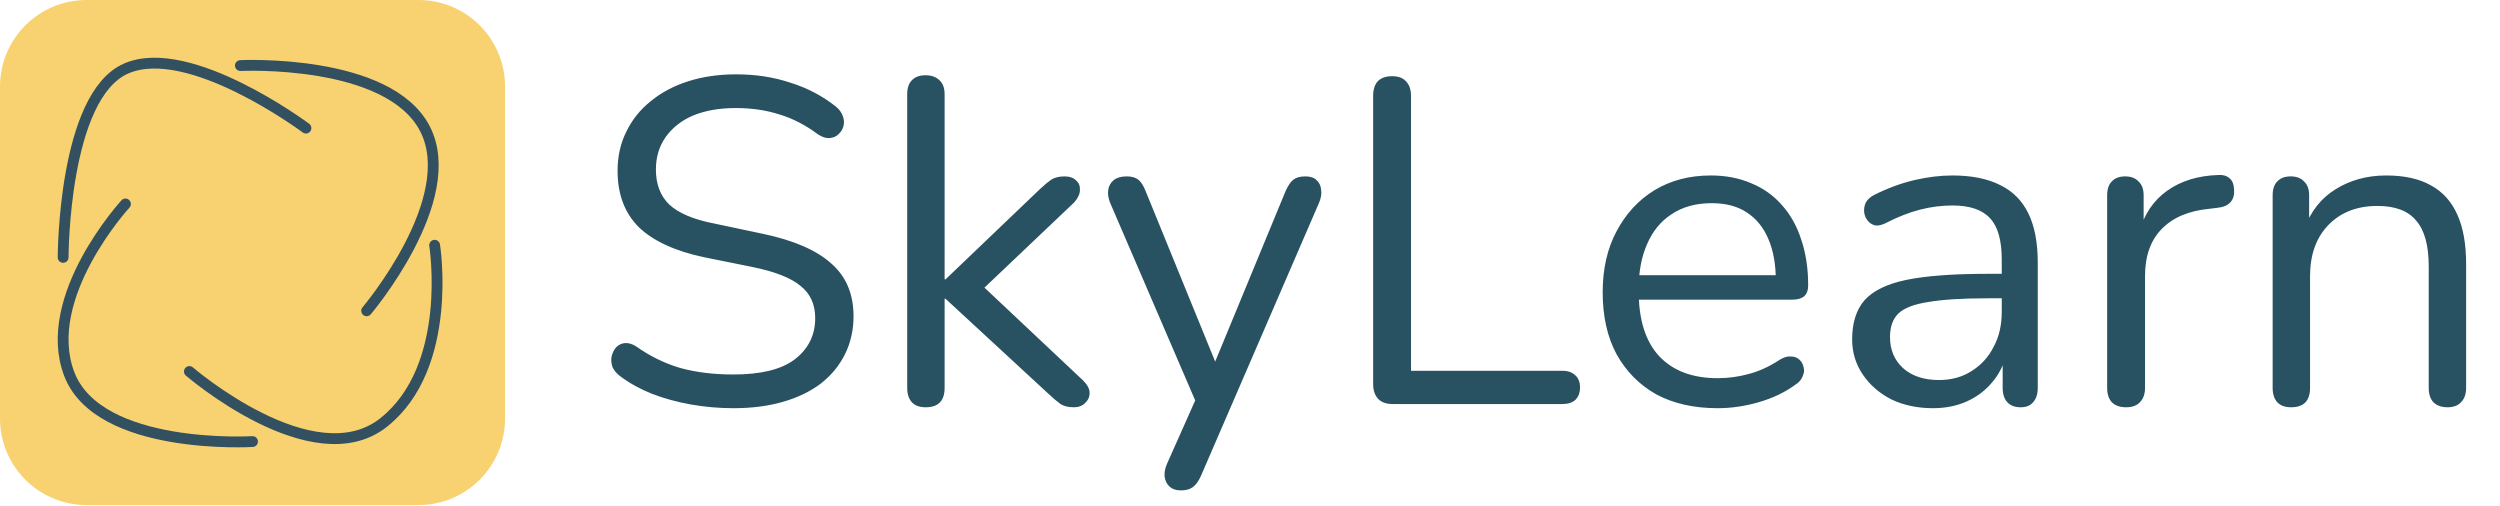
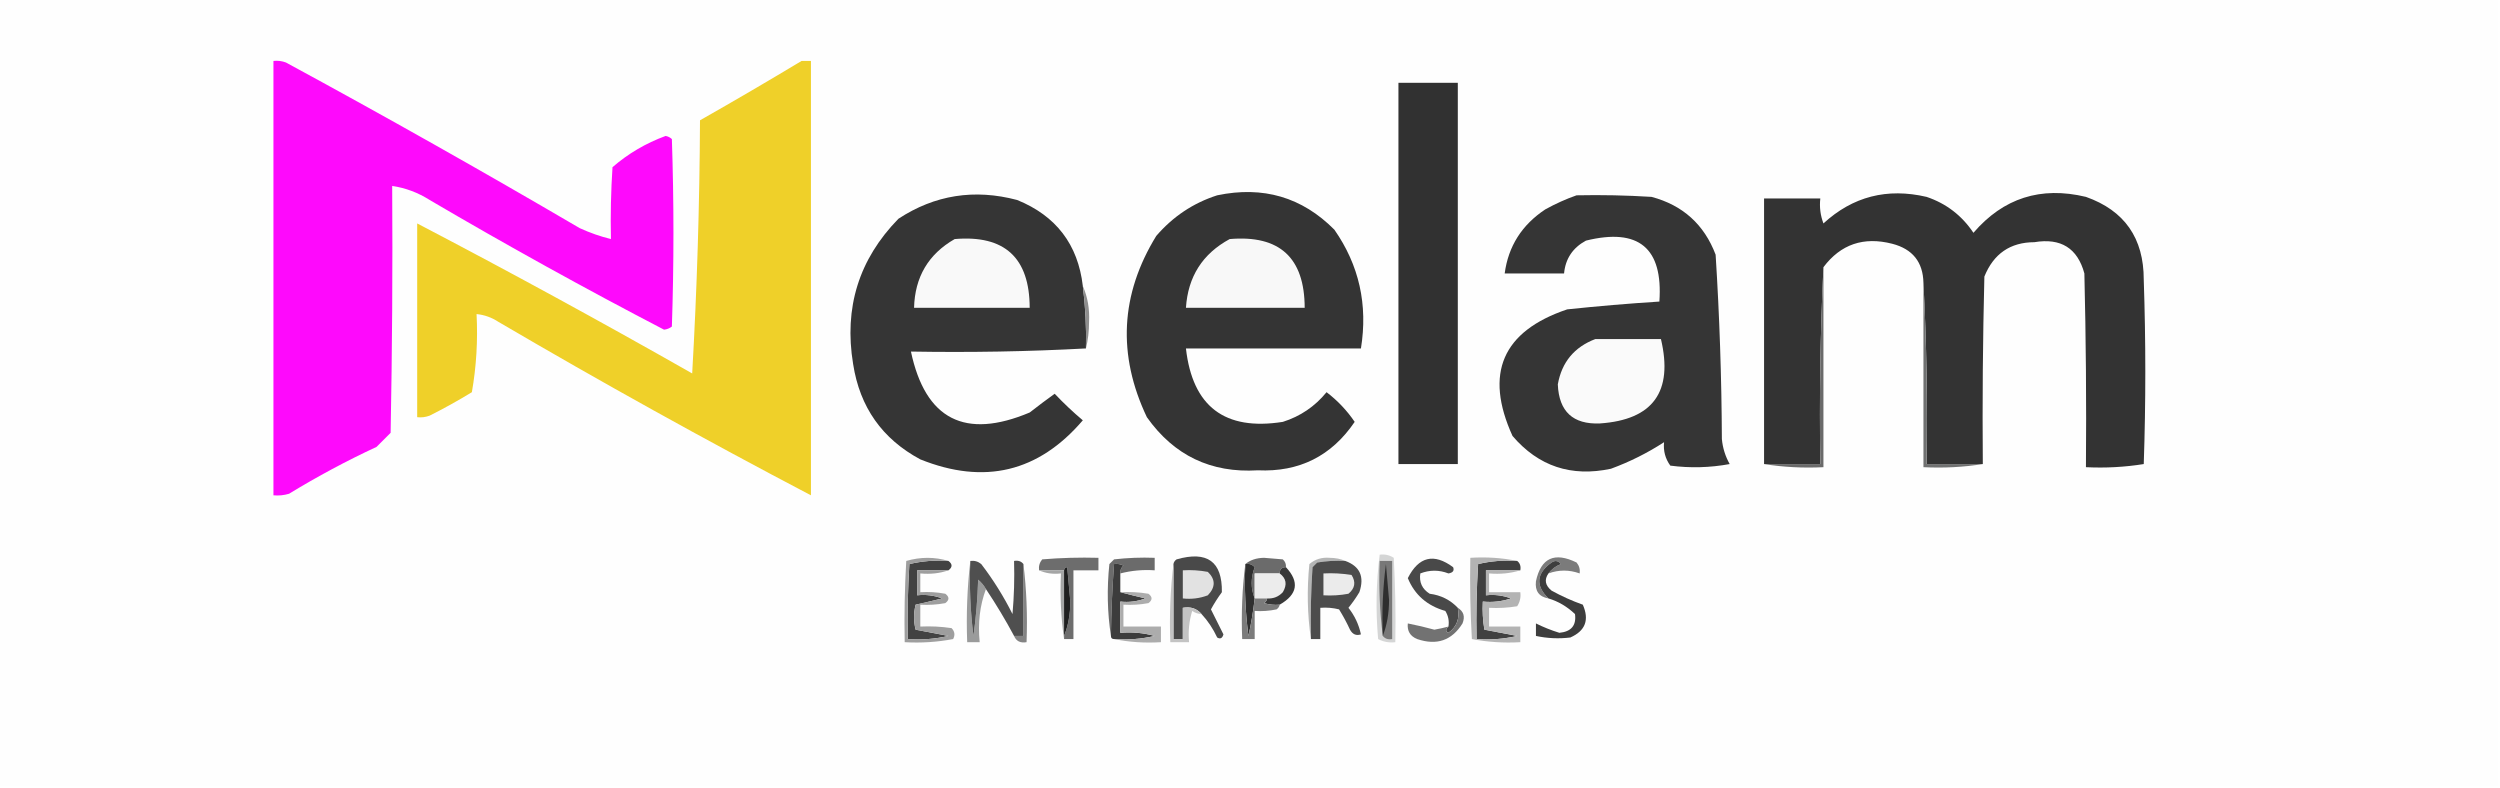
- <svg xmlns="http://www.w3.org/2000/svg" width="693" height="140" viewBox="0 0 693 140" fill="none">
-   <path d="M203.32 113.152C199.309 113.152 195.384 112.811 191.544 112.128C187.704 111.445 184.12 110.464 180.792 109.184C177.549 107.904 174.605 106.283 171.96 104.32C170.936 103.552 170.211 102.699 169.784 101.76C169.443 100.736 169.357 99.755 169.528 98.816C169.784 97.792 170.211 96.939 170.808 96.256C171.491 95.573 172.301 95.189 173.24 95.104C174.179 95.019 175.203 95.317 176.312 96C180.152 98.731 184.248 100.736 188.6 102.016C192.952 103.211 197.859 103.808 203.32 103.808C211 103.808 216.675 102.4 220.344 99.584C224.099 96.683 225.976 92.885 225.976 88.192C225.976 84.352 224.611 81.365 221.88 79.232C219.235 77.013 214.755 75.264 208.44 73.984L195.128 71.296C187.107 69.589 181.091 66.816 177.08 62.976C173.155 59.051 171.192 53.845 171.192 47.36C171.192 43.349 172.003 39.723 173.624 36.48C175.245 33.152 177.507 30.336 180.408 28.032C183.309 25.643 186.765 23.808 190.776 22.528C194.787 21.248 199.224 20.608 204.088 20.608C209.464 20.608 214.456 21.376 219.064 22.912C223.757 24.363 227.981 26.581 231.736 29.568C232.675 30.336 233.315 31.232 233.656 32.256C233.997 33.195 234.04 34.133 233.784 35.072C233.528 35.925 233.059 36.651 232.376 37.248C231.779 37.845 230.968 38.187 229.944 38.272C229.005 38.357 227.939 38.016 226.744 37.248C223.331 34.688 219.789 32.853 216.12 31.744C212.451 30.549 208.397 29.952 203.96 29.952C199.437 29.952 195.512 30.635 192.184 32C188.941 33.365 186.381 35.371 184.504 38.016C182.712 40.576 181.816 43.563 181.816 46.976C181.816 51.072 183.053 54.315 185.528 56.704C188.088 59.093 192.227 60.843 197.944 61.952L211.256 64.768C219.875 66.56 226.232 69.291 230.328 72.96C234.509 76.544 236.6 81.451 236.6 87.68C236.6 91.435 235.832 94.891 234.296 98.048C232.76 101.205 230.541 103.936 227.64 106.24C224.739 108.459 221.24 110.165 217.144 111.36C213.048 112.555 208.44 113.152 203.32 113.152ZM256.598 112.896C254.891 112.896 253.611 112.427 252.758 111.488C251.905 110.549 251.478 109.227 251.478 107.52V26.112C251.478 24.405 251.905 23.125 252.758 22.272C253.611 21.333 254.891 20.864 256.598 20.864C258.219 20.864 259.499 21.333 260.438 22.272C261.377 23.125 261.846 24.405 261.846 26.112V77.44H262.102L288.342 52.352C289.537 51.243 290.561 50.389 291.414 49.792C292.353 49.195 293.59 48.896 295.126 48.896C296.491 48.896 297.558 49.28 298.326 50.048C299.094 50.731 299.435 51.627 299.35 52.736C299.35 53.76 298.838 54.869 297.814 56.064L269.91 82.56V76.928L300.246 105.472C301.441 106.667 302.038 107.819 302.038 108.928C302.038 110.037 301.611 110.976 300.758 111.744C299.99 112.512 298.966 112.896 297.686 112.896C296.15 112.896 294.913 112.597 293.974 112C293.035 111.317 291.883 110.336 290.518 109.056L262.102 82.816H261.846V107.52C261.846 111.104 260.097 112.896 256.598 112.896ZM327.302 135.936C326.022 135.936 324.998 135.595 324.23 134.912C323.462 134.229 322.993 133.291 322.822 132.096C322.737 130.987 322.95 129.835 323.462 128.64L332.294 108.8V113.28L307.718 56.192C307.206 54.912 307.035 53.717 307.206 52.608C307.377 51.499 307.889 50.603 308.742 49.92C309.595 49.237 310.79 48.896 312.326 48.896C313.691 48.896 314.758 49.195 315.526 49.792C316.294 50.389 316.977 51.456 317.574 52.992L338.566 104.448H335.11L356.358 52.992C357.041 51.456 357.766 50.389 358.534 49.792C359.302 49.195 360.411 48.896 361.862 48.896C363.227 48.896 364.251 49.237 364.934 49.92C365.702 50.603 366.129 51.499 366.214 52.608C366.385 53.632 366.214 54.784 365.702 56.064L332.934 131.84C332.251 133.376 331.483 134.443 330.63 135.04C329.862 135.637 328.753 135.936 327.302 135.936ZM386.012 112C384.305 112 382.983 111.531 382.044 110.592C381.105 109.568 380.636 108.203 380.636 106.496V26.624C380.636 24.832 381.063 23.467 381.916 22.528C382.855 21.589 384.177 21.12 385.884 21.12C387.591 21.12 388.871 21.589 389.724 22.528C390.663 23.467 391.132 24.832 391.132 26.624V102.784H433.116C434.652 102.784 435.847 103.211 436.7 104.064C437.553 104.832 437.98 105.941 437.98 107.392C437.98 108.843 437.553 109.995 436.7 110.848C435.847 111.616 434.652 112 433.116 112H386.012ZM476.135 113.152C469.564 113.152 463.89 111.872 459.111 109.312C454.418 106.667 450.748 102.955 448.103 98.176C445.543 93.397 444.263 87.68 444.263 81.024C444.263 74.539 445.543 68.907 448.103 64.128C450.663 59.264 454.162 55.467 458.599 52.736C463.122 50.005 468.327 48.64 474.215 48.64C478.396 48.64 482.151 49.365 485.479 50.816C488.807 52.181 491.623 54.187 493.927 56.832C496.316 59.477 498.108 62.677 499.303 66.432C500.583 70.187 501.223 74.411 501.223 79.104C501.223 80.469 500.839 81.493 500.071 82.176C499.303 82.773 498.194 83.072 496.743 83.072H452.199V76.288H494.311L492.263 77.952C492.263 73.344 491.58 69.461 490.215 66.304C488.85 63.061 486.844 60.587 484.199 58.88C481.639 57.173 478.396 56.32 474.471 56.32C470.119 56.32 466.407 57.344 463.335 59.392C460.348 61.355 458.087 64.128 456.551 67.712C455.015 71.211 454.247 75.307 454.247 80V80.768C454.247 88.619 456.124 94.592 459.879 98.688C463.719 102.784 469.138 104.832 476.135 104.832C479.036 104.832 481.895 104.448 484.711 103.68C487.612 102.912 490.428 101.632 493.159 99.84C494.354 99.072 495.42 98.731 496.359 98.816C497.383 98.816 498.194 99.115 498.791 99.712C499.388 100.224 499.772 100.907 499.943 101.76C500.199 102.528 500.114 103.381 499.687 104.32C499.346 105.259 498.62 106.069 497.511 106.752C494.695 108.8 491.367 110.379 487.527 111.488C483.687 112.597 479.89 113.152 476.135 113.152ZM535.812 113.152C531.545 113.152 527.705 112.341 524.292 110.72C520.964 109.013 518.319 106.709 516.356 103.808C514.393 100.907 513.412 97.664 513.412 94.08C513.412 89.472 514.564 85.845 516.868 83.2C519.257 80.555 523.14 78.677 528.516 77.568C533.977 76.459 541.401 75.904 550.788 75.904H556.548V82.688H550.916C544.004 82.688 538.543 83.029 534.532 83.712C530.607 84.309 527.833 85.376 526.212 86.912C524.676 88.448 523.908 90.624 523.908 93.44C523.908 96.939 525.103 99.797 527.492 102.016C529.967 104.235 533.295 105.344 537.476 105.344C540.889 105.344 543.876 104.533 546.436 102.912C549.081 101.291 551.129 99.072 552.58 96.256C554.116 93.44 554.884 90.197 554.884 86.528V71.936C554.884 66.645 553.817 62.848 551.684 60.544C549.551 58.155 546.052 56.96 541.188 56.96C538.201 56.96 535.215 57.344 532.228 58.112C529.241 58.88 526.084 60.117 522.756 61.824C521.561 62.421 520.537 62.635 519.684 62.464C518.831 62.208 518.148 61.739 517.636 61.056C517.124 60.373 516.825 59.605 516.74 58.752C516.655 57.813 516.825 56.917 517.252 56.064C517.764 55.211 518.532 54.528 519.556 54.016C523.311 52.139 527.023 50.773 530.692 49.92C534.361 49.067 537.86 48.64 541.188 48.64C546.564 48.64 551.001 49.536 554.5 51.328C557.999 53.035 560.601 55.68 562.308 59.264C564.015 62.763 564.868 67.285 564.868 72.832V107.52C564.868 109.227 564.441 110.549 563.588 111.488C562.82 112.427 561.668 112.896 560.132 112.896C558.511 112.896 557.273 112.427 556.42 111.488C555.567 110.549 555.14 109.227 555.14 107.52V97.536H556.292C555.609 100.779 554.287 103.552 552.324 105.856C550.447 108.16 548.1 109.952 545.284 111.232C542.468 112.512 539.311 113.152 535.812 113.152ZM589.351 112.896C587.644 112.896 586.322 112.427 585.383 111.488C584.53 110.549 584.103 109.227 584.103 107.52V54.144C584.103 52.437 584.53 51.157 585.383 50.304C586.236 49.365 587.474 48.896 589.095 48.896C590.716 48.896 591.954 49.365 592.807 50.304C593.746 51.157 594.215 52.437 594.215 54.144V64.512H592.935C594.3 59.477 596.903 55.595 600.743 52.864C604.583 50.133 609.319 48.683 614.951 48.512C616.231 48.427 617.255 48.725 618.023 49.408C618.791 50.005 619.218 51.072 619.303 52.608C619.388 54.059 619.047 55.211 618.279 56.064C617.511 56.917 616.316 57.429 614.695 57.6L612.647 57.856C606.844 58.368 602.364 60.245 599.207 63.488C596.135 66.645 594.599 70.997 594.599 76.544V107.52C594.599 109.227 594.13 110.549 593.191 111.488C592.338 112.427 591.058 112.896 589.351 112.896ZM635.098 112.896C633.391 112.896 632.111 112.427 631.258 111.488C630.405 110.549 629.978 109.227 629.978 107.52V54.144C629.978 52.437 630.405 51.157 631.258 50.304C632.111 49.365 633.349 48.896 634.97 48.896C636.591 48.896 637.829 49.365 638.682 50.304C639.621 51.157 640.09 52.437 640.09 54.144V65.152L638.682 63.616C640.474 58.667 643.375 54.955 647.386 52.48C651.482 49.92 656.175 48.64 661.466 48.64C666.415 48.64 670.511 49.536 673.754 51.328C677.082 53.12 679.557 55.851 681.178 59.52C682.799 63.104 683.61 67.669 683.61 73.216V107.52C683.61 109.227 683.141 110.549 682.202 111.488C681.349 112.427 680.111 112.896 678.49 112.896C676.783 112.896 675.461 112.427 674.522 111.488C673.669 110.549 673.242 109.227 673.242 107.52V73.856C673.242 68.053 672.09 63.829 669.786 61.184C667.567 58.453 663.983 57.088 659.034 57.088C653.317 57.088 648.751 58.88 645.338 62.464C642.01 65.963 640.346 70.656 640.346 76.544V107.52C640.346 111.104 638.597 112.896 635.098 112.896Z" fill="#285161" />
-   <rect width="140" height="140" rx="24" fill="#F8D270" />
-   <path d="M84.808 35.513C84.808 35.513 52.5 11.394 35 18.974C17.5 26.554 17.5 71.346 17.5 71.346" stroke="#325060" stroke-width="3" stroke-linecap="round" />
-   <path d="M34.777 56.539C34.777 56.539 11.069 82.367 19.197 103.676C27.326 124.985 70 122.402 70 122.402" stroke="#325060" stroke-width="3" stroke-linecap="round" />
-   <path d="M52.5 102.981C52.5 102.981 86.827 132.596 106.346 117.115C125.865 101.635 120.481 67.981 120.481 67.981" stroke="#325060" stroke-width="3" stroke-linecap="round" />
-   <path d="M101.635 86.154C101.635 86.154 127.885 55.193 117.788 35.673C107.692 16.154 66.635 18.173 66.635 18.173" stroke="#325060" stroke-width="3" stroke-linecap="round" />
+ <svg xmlns="http://www.w3.org/2000/svg" version="1.1" width="800px" height="252px" style="shape-rendering:geometricPrecision; text-rendering:geometricPrecision; image-rendering:optimizeQuality; fill-rule:evenodd; clip-rule:evenodd">
+   <g>
+     <path style="opacity:1" fill="#fefefe" d="M -0.5,-0.5 C 266.167,-0.5 532.833,-0.5 799.5,-0.5C 799.5,83.5 799.5,167.5 799.5,251.5C 532.833,251.5 266.167,251.5 -0.5,251.5C -0.5,167.5 -0.5,83.5 -0.5,-0.5 Z" />
+   </g>
+   <g>
+     <path style="opacity:1" fill="#fe09fc" d="M 87.5,19.5 C 88.873,19.343 90.207,19.51 91.5,20C 123.125,37.146 154.459,54.813 185.5,73C 188.796,74.511 192.129,75.677 195.5,76.5C 195.334,68.826 195.5,61.159 196,53.5C 200.989,49.167 206.655,45.833 213,43.5C 213.772,43.645 214.439,43.978 215,44.5C 215.667,64.5 215.667,84.5 215,104.5C 214.275,105.059 213.442,105.392 212.5,105.5C 187.142,92.307 162.142,78.474 137.5,64C 133.781,61.636 129.781,60.136 125.5,59.5C 125.667,85.835 125.5,112.169 125,138.5C 123.5,140 122,141.5 120.5,143C 110.88,147.476 101.547,152.476 92.5,158C 90.866,158.494 89.199,158.66 87.5,158.5C 87.5,112.167 87.5,65.833 87.5,19.5 Z" />
+   </g>
+   <g>
+     <path style="opacity:1" fill="#efd029" d="M 256.5,19.5 C 257.5,19.5 258.5,19.5 259.5,19.5C 259.5,65.833 259.5,112.167 259.5,158.5C 225.685,140.762 192.352,122.262 159.5,103C 157.35,101.589 155.016,100.755 152.5,100.5C 152.938,108.943 152.438,117.277 151,125.5C 146.609,128.187 142.109,130.687 137.5,133C 136.207,133.49 134.873,133.657 133.5,133.5C 133.5,112.833 133.5,92.167 133.5,71.5C 163.088,86.962 192.421,102.962 221.5,119.5C 223.037,92.514 223.871,65.514 224,38.5C 234.978,32.266 245.812,25.933 256.5,19.5 Z" />
+   </g>
+   <g>
+     <path style="opacity:1" fill="#313131" d="M 447.5,26.5 C 453.833,26.5 460.167,26.5 466.5,26.5C 466.5,67.167 466.5,107.833 466.5,148.5C 460.167,148.5 453.833,148.5 447.5,148.5C 447.5,107.833 447.5,67.167 447.5,26.5 Z" />
+   </g>
+   <g>
+     <path style="opacity:1" fill="#333333" d="M 634.5,148.5 C 628.5,148.5 622.5,148.5 616.5,148.5C 616.83,128.993 616.497,109.659 615.5,90.5C 615.361,83.854 612.028,79.687 605.5,78C 596.36,75.656 589.027,78.156 583.5,85.5C 582.503,106.327 582.169,127.327 582.5,148.5C 576.5,148.5 570.5,148.5 564.5,148.5C 564.5,120.167 564.5,91.833 564.5,63.5C 570.5,63.5 576.5,63.5 582.5,63.5C 582.187,66.247 582.52,68.913 583.5,71.5C 592.869,62.886 603.869,60.053 616.5,63C 622.783,65.112 627.783,68.945 631.5,74.5C 641.067,63.368 653.067,59.534 667.5,63C 679.85,67.373 686.016,76.206 686,89.5C 686.667,109.167 686.667,128.833 686,148.5C 679.924,149.476 673.758,149.81 667.5,149.5C 667.667,128.831 667.5,108.164 667,87.5C 664.81,79.418 659.477,76.085 651,77.5C 643.285,77.527 637.952,81.194 635,88.5C 634.5,108.497 634.333,128.497 634.5,148.5 Z" />
+   </g>
+   <g>
+     <path style="opacity:1" fill="#353535" d="M 346.5,91.5 C 347.331,98.131 347.664,104.798 347.5,111.5C 329.007,112.497 310.341,112.83 291.5,112.5C 296.116,134.225 308.782,140.725 329.5,132C 332.313,129.807 334.98,127.807 337.5,126C 340.349,129.016 343.349,131.85 346.5,134.5C 332.336,151.069 315.003,155.235 294.5,147C 282.308,140.46 275.141,130.293 273,116.5C 270.018,98.453 274.851,82.953 287.5,70C 299.14,62.371 311.807,60.371 325.5,64C 337.941,69.064 344.941,78.231 346.5,91.5 Z" />
+   </g>
+   <g>
+     <path style="opacity:1" fill="#343434" d="M 389.5,62.5 C 404.167,59.423 416.667,63.09 427,73.5C 434.925,84.853 437.758,97.519 435.5,111.5C 416.833,111.5 398.167,111.5 379.5,111.5C 381.607,130.101 391.941,137.934 410.5,135C 416.103,133.233 420.77,130.066 424.5,125.5C 428.033,128.199 431.033,131.366 433.5,135C 426.074,145.943 415.741,151.11 402.5,150.5C 387.501,151.417 375.668,145.75 367,133.5C 357.517,113.538 358.517,94.204 370,75.5C 375.36,69.281 381.86,64.947 389.5,62.5 Z" />
+   </g>
+   <g>
+     <path style="opacity:1" fill="#353535" d="M 504.5,62.5 C 512.507,62.334 520.507,62.5 528.5,63C 538.503,65.67 545.336,71.837 549,81.5C 550.243,101.134 550.91,120.8 551,140.5C 551.269,143.352 552.103,146.018 553.5,148.5C 547.193,149.664 540.859,149.831 534.5,149C 532.887,146.772 532.22,144.272 532.5,141.5C 527.196,144.949 521.529,147.783 515.5,150C 502.803,152.709 492.303,149.209 484,139.5C 474.919,119.499 480.753,105.999 501.5,99C 511.362,97.959 521.195,97.126 531,96.5C 532.213,79.336 524.379,72.836 507.5,77C 503.276,79.292 500.943,82.792 500.5,87.5C 494.167,87.5 487.833,87.5 481.5,87.5C 482.663,78.802 486.996,71.969 494.5,67C 497.815,65.17 501.149,63.67 504.5,62.5 Z" />
+   </g>
+   <g>
+     <path style="opacity:1" fill="#f9f9f9" d="M 305.5,76.5 C 321.466,75.132 329.466,82.465 329.5,98.5C 317.167,98.5 304.833,98.5 292.5,98.5C 292.748,88.661 297.081,81.328 305.5,76.5 Z" />
+   </g>
+   <g>
+     <path style="opacity:1" fill="#f8f8f8" d="M 393.5,76.5 C 409.465,75.131 417.465,82.465 417.5,98.5C 404.833,98.5 392.167,98.5 379.5,98.5C 380.14,88.544 384.806,81.21 393.5,76.5 Z" />
+   </g>
+   <g>
+     <path style="opacity:1" fill="#6a6a6a" d="M 583.5,85.5 C 583.5,106.833 583.5,128.167 583.5,149.5C 576.978,149.823 570.645,149.49 564.5,148.5C 570.5,148.5 576.5,148.5 582.5,148.5C 582.169,127.327 582.503,106.327 583.5,85.5 Z" />
+   </g>
+   <g>
+     <path style="opacity:1" fill="#707171" d="M 615.5,90.5 C 616.497,109.659 616.83,128.993 616.5,148.5C 622.5,148.5 628.5,148.5 634.5,148.5C 628.355,149.49 622.022,149.823 615.5,149.5C 615.5,129.833 615.5,110.167 615.5,90.5 Z" />
+   </g>
+   <g>
+     <path style="opacity:1" fill="#8f8f8f" d="M 346.5,91.5 C 348.048,95.034 348.714,98.867 348.5,103C 348.498,106.021 348.164,108.854 347.5,111.5C 347.664,104.798 347.331,98.131 346.5,91.5 Z" />
+   </g>
+   <g>
+     <path style="opacity:1" fill="#fafafa" d="M 510.5,108.5 C 517.5,108.5 524.5,108.5 531.5,108.5C 535.477,125.329 528.977,134.329 512,135.5C 503.363,135.865 498.863,131.698 498.5,123C 499.761,115.905 503.761,111.072 510.5,108.5 Z" />
+   </g>
+   <g>
+     <path style="opacity:1" fill="#6d6d6d" d="M 340.5,204.5 C 340.5,204.167 340.5,203.833 340.5,203.5C 341.822,200.232 342.489,196.565 342.5,192.5C 342.167,188.833 341.833,185.167 341.5,181.5C 340.893,181.624 340.56,181.957 340.5,182.5C 337.833,182.5 335.167,182.5 332.5,182.5C 332.33,181.178 332.663,180.011 333.5,179C 339.491,178.501 345.491,178.334 351.5,178.5C 351.5,179.833 351.5,181.167 351.5,182.5C 348.833,182.5 346.167,182.5 343.5,182.5C 343.5,189.833 343.5,197.167 343.5,204.5C 342.5,204.5 341.5,204.5 340.5,204.5 Z" />
+   </g>
+   <g>
+     <path style="opacity:1" fill="#494949" d="M 384.5,196.5 C 383.01,194.72 381.01,194.054 378.5,194.5C 378.5,197.833 378.5,201.167 378.5,204.5C 377.5,204.5 376.5,204.5 375.5,204.5C 375.5,196.5 375.5,188.5 375.5,180.5C 375.611,179.883 375.944,179.383 376.5,179C 386.32,176.191 391.154,179.691 391,189.5C 389.702,191.265 388.536,193.099 387.5,195C 388.833,197.667 390.167,200.333 391.5,203C 391.15,204.257 390.483,204.591 389.5,204C 388.182,201.176 386.515,198.676 384.5,196.5 Z" />
+   </g>
+   <g>
+     <path style="opacity:1" fill="#6b6b6b" d="M 411.5,181.5 C 410.167,181.5 409.5,182.167 409.5,183.5C 406.833,183.5 404.167,183.5 401.5,183.5C 401.5,186.167 401.5,188.833 401.5,191.5C 400.212,188.3 400.212,184.967 401.5,181.5C 400.675,180.614 399.675,180.281 398.5,180.5C 400.048,179.206 402.048,178.539 404.5,178.5C 406.5,178.667 408.5,178.833 410.5,179C 411.252,179.671 411.586,180.504 411.5,181.5 Z" />
+   </g>
+   <g>
+     <path style="opacity:1" fill="#d4d5d5" d="M 441.5,177.5 C 443.144,177.286 444.644,177.62 446,178.5C 446.5,187.494 446.666,196.494 446.5,205.5C 444.533,205.739 442.699,205.406 441,204.5C 440.196,195.422 440.363,186.422 441.5,177.5 Z" />
+   </g>
+   <g>
+     <path style="opacity:1" fill="#838383" d="M 327.5,180.5 C 328.493,188.65 328.826,196.983 328.5,205.5C 326.517,205.843 325.183,205.176 324.5,203.5C 325.5,203.5 326.5,203.5 327.5,203.5C 327.5,195.833 327.5,188.167 327.5,180.5 Z" />
+   </g>
+   <g>
+     <path style="opacity:1" fill="#e2e2e2" d="M 378.5,182.5 C 381.187,182.336 383.854,182.503 386.5,183C 389.001,185.399 389.001,187.899 386.5,190.5C 383.914,191.48 381.247,191.813 378.5,191.5C 378.5,188.5 378.5,185.5 378.5,182.5 Z" />
+   </g>
+   <g>
+     <path style="opacity:1" fill="#2f2f2f" d="M 398.5,180.5 C 399.675,180.281 400.675,180.614 401.5,181.5C 400.212,184.967 400.212,188.3 401.5,191.5C 401.052,195.524 400.386,199.524 399.5,203.5C 398.503,195.862 398.169,188.196 398.5,180.5 Z" />
+   </g>
+   <g>
+     <path style="opacity:1" fill="#ececec" d="M 409.5,183.5 C 411.616,185.088 411.949,187.088 410.5,189.5C 409.15,190.95 407.484,191.617 405.5,191.5C 404.167,191.5 402.833,191.5 401.5,191.5C 401.5,188.833 401.5,186.167 401.5,183.5C 404.167,183.5 406.833,183.5 409.5,183.5 Z" />
+   </g>
+   <g>
+     <path style="opacity:1" fill="#787878" d="M 442.5,203.5 C 441.508,195.684 441.174,187.684 441.5,179.5C 442.833,179.5 444.167,179.5 445.5,179.5C 445.5,187.833 445.5,196.167 445.5,204.5C 444.209,204.737 443.209,204.404 442.5,203.5 Z" />
+   </g>
+   <g>
+     <path style="opacity:1" fill="#404040" d="M 485.5,179.5 C 486.404,180.209 486.737,181.209 486.5,182.5C 482.833,182.5 479.167,182.5 475.5,182.5C 475.5,185.167 475.5,187.833 475.5,190.5C 478.247,190.187 480.914,190.52 483.5,191.5C 480.572,192.484 477.572,192.817 474.5,192.5C 474.335,195.518 474.502,198.518 475,201.5C 478.459,202.133 481.959,202.8 485.5,203.5C 481.217,204.492 476.884,204.826 472.5,204.5C 472.334,196.493 472.5,188.493 473,180.5C 477.066,179.536 481.233,179.203 485.5,179.5 Z" />
+   </g>
+   <g>
+     <path style="opacity:1" fill="#424242" d="M 303.5,179.5 C 304.833,180.5 304.833,181.5 303.5,182.5C 300.167,182.5 296.833,182.5 293.5,182.5C 293.5,185.167 293.5,187.833 293.5,190.5C 296.247,190.187 298.914,190.52 301.5,191.5C 298.634,192.208 295.8,192.875 293,193.5C 292.333,196.167 292.333,198.833 293,201.5C 296.459,202.133 299.959,202.8 303.5,203.5C 299.217,204.492 294.884,204.826 290.5,204.5C 290.334,196.493 290.5,188.493 291,180.5C 295.066,179.536 299.233,179.203 303.5,179.5 Z" />
+   </g>
+   <g>
+     <path style="opacity:1" fill="#a4a5a5" d="M 332.5,182.5 C 335.167,182.5 337.833,182.5 340.5,182.5C 340.5,189.5 340.5,196.5 340.5,203.5C 340.5,203.833 340.5,204.167 340.5,204.5C 339.509,197.687 339.175,190.687 339.5,183.5C 336.941,183.802 334.607,183.468 332.5,182.5 Z" />
+   </g>
+   <g>
+     <path style="opacity:1" fill="#b4b5b5" d="M 430.5,179.5 C 427.482,179.335 424.482,179.502 421.5,180C 421,180.5 420.5,181 420,181.5C 419.5,189.159 419.334,196.826 419.5,204.5C 418.344,196.677 418.177,188.677 419,180.5C 420.822,178.955 422.989,178.288 425.5,178.5C 427.369,178.507 429.036,178.84 430.5,179.5 Z" />
+   </g>
+   <g>
+     <path style="opacity:1" fill="#2e2e2e" d="M 442.5,203.5 C 442.169,195.804 442.503,188.138 443.5,180.5C 443.833,184.333 444.167,188.167 444.5,192C 444.49,196.229 443.823,200.062 442.5,203.5 Z" />
+   </g>
+   <g>
+     <path style="opacity:1" fill="#7b7b7b" d="M 495.5,183.5 C 496.483,182.15 497.816,181.15 499.5,180.5C 498.635,179.417 497.635,179.251 496.5,180C 491.624,183.521 491.29,187.354 495.5,191.5C 492.475,190.967 491.142,189.133 491.5,186C 493.097,178.538 497.43,176.538 504.5,180C 505.337,181.011 505.67,182.178 505.5,183.5C 502.148,182.293 498.814,182.293 495.5,183.5 Z" />
+   </g>
+   <g>
+     <path style="opacity:1" fill="#1f1f1f" d="M 340.5,203.5 C 340.5,196.5 340.5,189.5 340.5,182.5C 340.56,181.957 340.893,181.624 341.5,181.5C 341.833,185.167 342.167,188.833 342.5,192.5C 342.489,196.565 341.822,200.232 340.5,203.5 Z" />
+   </g>
+   <g>
+     <path style="opacity:1" fill="#6b6b6b" d="M 358.5,183.5 C 358.414,182.504 358.748,181.671 359.5,181C 358.552,180.517 357.552,180.351 356.5,180.5C 355.93,188.154 355.596,195.821 355.5,203.5C 354.344,196.011 354.178,188.345 355,180.5C 355.5,180 356,179.5 356.5,179C 360.821,178.501 365.154,178.334 369.5,178.5C 369.5,179.833 369.5,181.167 369.5,182.5C 365.731,182.244 362.064,182.577 358.5,183.5 Z" />
+   </g>
+   <g>
+     <path style="opacity:1" fill="#3c3c3c" d="M 358.5,183.5 C 358.5,185.5 358.5,187.5 358.5,189.5C 361.028,190.166 363.694,190.832 366.5,191.5C 363.914,192.48 361.247,192.813 358.5,192.5C 358.5,195.833 358.5,199.167 358.5,202.5C 362.226,202.177 365.893,202.511 369.5,203.5C 365.217,204.492 360.884,204.826 356.5,204.5C 355.833,204.5 355.5,204.167 355.5,203.5C 355.596,195.821 355.93,188.154 356.5,180.5C 357.552,180.351 358.552,180.517 359.5,181C 358.748,181.671 358.414,182.504 358.5,183.5 Z" />
+   </g>
+   <g>
+     <path style="opacity:1" fill="#383838" d="M 411.5,181.5 C 415.893,186.215 415.226,190.215 409.5,193.5C 407.801,193.66 406.134,193.494 404.5,193C 405.056,192.617 405.389,192.117 405.5,191.5C 407.484,191.617 409.15,190.95 410.5,189.5C 411.949,187.088 411.616,185.088 409.5,183.5C 409.5,182.167 410.167,181.5 411.5,181.5 Z" />
+   </g>
+   <g>
+     <path style="opacity:1" fill="#4c4c4c" d="M 430.5,179.5 C 435.183,181.21 436.683,184.543 435,189.5C 433.936,191.269 432.769,192.936 431.5,194.5C 433.483,196.996 434.817,199.83 435.5,203C 434.004,203.507 432.837,203.007 432,201.5C 430.961,199.254 429.794,197.087 428.5,195C 426.527,194.505 424.527,194.338 422.5,194.5C 422.5,197.833 422.5,201.167 422.5,204.5C 421.5,204.5 420.5,204.5 419.5,204.5C 419.334,196.826 419.5,189.159 420,181.5C 420.5,181 421,180.5 421.5,180C 424.482,179.502 427.482,179.335 430.5,179.5 Z" />
+   </g>
+   <g>
+     <path style="opacity:1" fill="#ebebeb" d="M 423.5,183.5 C 426.518,183.335 429.518,183.502 432.5,184C 433.935,186.267 433.602,188.267 431.5,190C 428.854,190.497 426.187,190.664 423.5,190.5C 423.5,188.167 423.5,185.833 423.5,183.5 Z" />
+   </g>
+   <g>
+     <path style="opacity:1" fill="#9e9e9e" d="M 303.5,179.5 C 299.233,179.203 295.066,179.536 291,180.5C 290.5,188.493 290.334,196.493 290.5,204.5C 294.884,204.826 299.217,204.492 303.5,203.5C 299.959,202.8 296.459,202.133 293,201.5C 292.333,198.833 292.333,196.167 293,193.5C 295.8,192.875 298.634,192.208 301.5,191.5C 298.914,190.52 296.247,190.187 293.5,190.5C 293.5,187.833 293.5,185.167 293.5,182.5C 296.833,182.5 300.167,182.5 303.5,182.5C 300.713,183.477 297.713,183.81 294.5,183.5C 294.5,185.5 294.5,187.5 294.5,189.5C 297.187,189.336 299.854,189.503 302.5,190C 303.833,191 303.833,192 302.5,193C 299.854,193.497 297.187,193.664 294.5,193.5C 294.5,195.833 294.5,198.167 294.5,200.5C 297.85,200.335 301.183,200.502 304.5,201C 305.517,202.049 305.684,203.216 305,204.5C 299.928,205.471 294.762,205.805 289.5,205.5C 289.334,196.827 289.5,188.16 290,179.5C 294.6,178.177 299.1,178.177 303.5,179.5 Z" />
+   </g>
+   <g>
+     <path style="opacity:1" fill="#9a9b9b" d="M 310.5,179.5 C 310.169,187.528 310.502,195.528 311.5,203.5C 312.33,197.528 312.83,191.528 313,185.5C 314.045,186.373 314.878,187.373 315.5,188.5C 313.55,193.735 312.883,199.402 313.5,205.5C 312.167,205.5 310.833,205.5 309.5,205.5C 309.174,196.651 309.507,187.984 310.5,179.5 Z" />
+   </g>
+   <g>
+     <path style="opacity:1" fill="#494949" d="M 466.5,194.5 C 467.172,197.908 466.172,200.575 463.5,202.5C 462.537,202.03 462.537,201.363 463.5,200.5C 463.785,198.712 463.452,197.045 462.5,195.5C 456.694,193.85 452.694,190.35 450.5,185C 454,178.101 458.833,176.935 465,181.5C 465.432,182.6 464.932,183.267 463.5,183.5C 460.504,182.332 457.504,182.332 454.5,183.5C 454.081,186.325 455.081,188.491 457.5,190C 461.075,190.454 464.075,191.954 466.5,194.5 Z" />
+   </g>
+   <g>
+     <path style="opacity:1" fill="#b3b3b3" d="M 485.5,179.5 C 481.233,179.203 477.066,179.536 473,180.5C 472.5,188.493 472.334,196.493 472.5,204.5C 476.884,204.826 481.217,204.492 485.5,203.5C 481.959,202.8 478.459,202.133 475,201.5C 474.502,198.518 474.335,195.518 474.5,192.5C 477.572,192.817 480.572,192.484 483.5,191.5C 480.914,190.52 478.247,190.187 475.5,190.5C 475.5,187.833 475.5,185.167 475.5,182.5C 479.167,182.5 482.833,182.5 486.5,182.5C 483.375,183.479 480.042,183.813 476.5,183.5C 476.5,185.5 476.5,187.5 476.5,189.5C 479.833,189.5 483.167,189.5 486.5,189.5C 486.714,191.144 486.38,192.644 485.5,194C 482.518,194.498 479.518,194.665 476.5,194.5C 476.5,196.5 476.5,198.5 476.5,200.5C 479.833,200.5 483.167,200.5 486.5,200.5C 486.5,202.167 486.5,203.833 486.5,205.5C 481.238,205.805 476.072,205.471 471,204.5C 470.5,195.84 470.334,187.173 470.5,178.5C 475.695,178.179 480.695,178.513 485.5,179.5 Z" />
+   </g>
+   <g>
+     <path style="opacity:1" fill="#3d3d3d" d="M 495.5,183.5 C 494.113,185.489 494.447,187.322 496.5,189C 499.715,190.774 503.048,192.274 506.5,193.5C 508.644,198.377 507.311,201.877 502.5,204C 498.812,204.45 495.146,204.283 491.5,203.5C 491.5,202.167 491.5,200.833 491.5,199.5C 493.878,200.688 496.378,201.688 499,202.5C 502.815,202.129 504.481,200.129 504,196.5C 501.469,194.097 498.636,192.43 495.5,191.5C 491.29,187.354 491.624,183.521 496.5,180C 497.635,179.251 498.635,179.417 499.5,180.5C 497.816,181.15 496.483,182.15 495.5,183.5 Z" />
+   </g>
+   <g>
+     <path style="opacity:1" fill="#4f4f4f" d="M 310.5,179.5 C 311.822,179.33 312.989,179.663 314,180.5C 317.847,185.53 321.18,190.863 324,196.5C 324.499,190.843 324.666,185.176 324.5,179.5C 325.791,179.263 326.791,179.596 327.5,180.5C 327.5,188.167 327.5,195.833 327.5,203.5C 326.5,203.5 325.5,203.5 324.5,203.5C 321.797,198.446 318.797,193.446 315.5,188.5C 314.878,187.373 314.045,186.373 313,185.5C 312.83,191.528 312.33,197.528 311.5,203.5C 310.502,195.528 310.169,187.528 310.5,179.5 Z" />
+   </g>
+   <g>
+     <path style="opacity:1" fill="#7b7b7b" d="M 398.5,180.5 C 398.169,188.196 398.503,195.862 399.5,203.5C 400.386,199.524 401.052,195.524 401.5,191.5C 402.833,191.5 404.167,191.5 405.5,191.5C 405.389,192.117 405.056,192.617 404.5,193C 406.134,193.494 407.801,193.66 409.5,193.5C 409.389,194.117 409.056,194.617 408.5,195C 406.19,195.497 403.857,195.663 401.5,195.5C 401.5,198.5 401.5,201.5 401.5,204.5C 400.167,204.5 398.833,204.5 397.5,204.5C 397.174,196.316 397.508,188.316 398.5,180.5 Z" />
+   </g>
+   <g>
+     <path style="opacity:1" fill="#c3c3c3" d="M 375.5,180.5 C 375.5,188.5 375.5,196.5 375.5,204.5C 376.5,204.5 377.5,204.5 378.5,204.5C 378.5,201.167 378.5,197.833 378.5,194.5C 381.01,194.054 383.01,194.72 384.5,196.5C 383.417,196.461 382.417,196.127 381.5,195.5C 380.513,198.768 380.18,202.102 380.5,205.5C 378.5,205.5 376.5,205.5 374.5,205.5C 374.174,196.983 374.507,188.65 375.5,180.5 Z" />
+   </g>
+   <g>
+     <path style="opacity:1" fill="#acacac" d="M 358.5,189.5 C 361.518,189.335 364.518,189.502 367.5,190C 368.833,191 368.833,192 367.5,193C 364.854,193.497 362.187,193.664 359.5,193.5C 359.5,195.833 359.5,198.167 359.5,200.5C 363.5,200.5 367.5,200.5 371.5,200.5C 371.5,202.167 371.5,203.833 371.5,205.5C 366.305,205.821 361.305,205.487 356.5,204.5C 360.884,204.826 365.217,204.492 369.5,203.5C 365.893,202.511 362.226,202.177 358.5,202.5C 358.5,199.167 358.5,195.833 358.5,192.5C 361.247,192.813 363.914,192.48 366.5,191.5C 363.694,190.832 361.028,190.166 358.5,189.5 Z" />
+   </g>
+   <g>
+     <path style="opacity:1" fill="#727272" d="M 466.5,194.5 C 468.377,195.659 468.877,197.326 468,199.5C 464.591,204.96 459.758,206.627 453.5,204.5C 451.244,203.579 450.244,201.912 450.5,199.5C 453.344,200.058 456.178,200.725 459,201.5C 460.533,201.227 462.033,200.894 463.5,200.5C 462.537,201.363 462.537,202.03 463.5,202.5C 466.172,200.575 467.172,197.908 466.5,194.5 Z" />
+   </g>
</svg>
